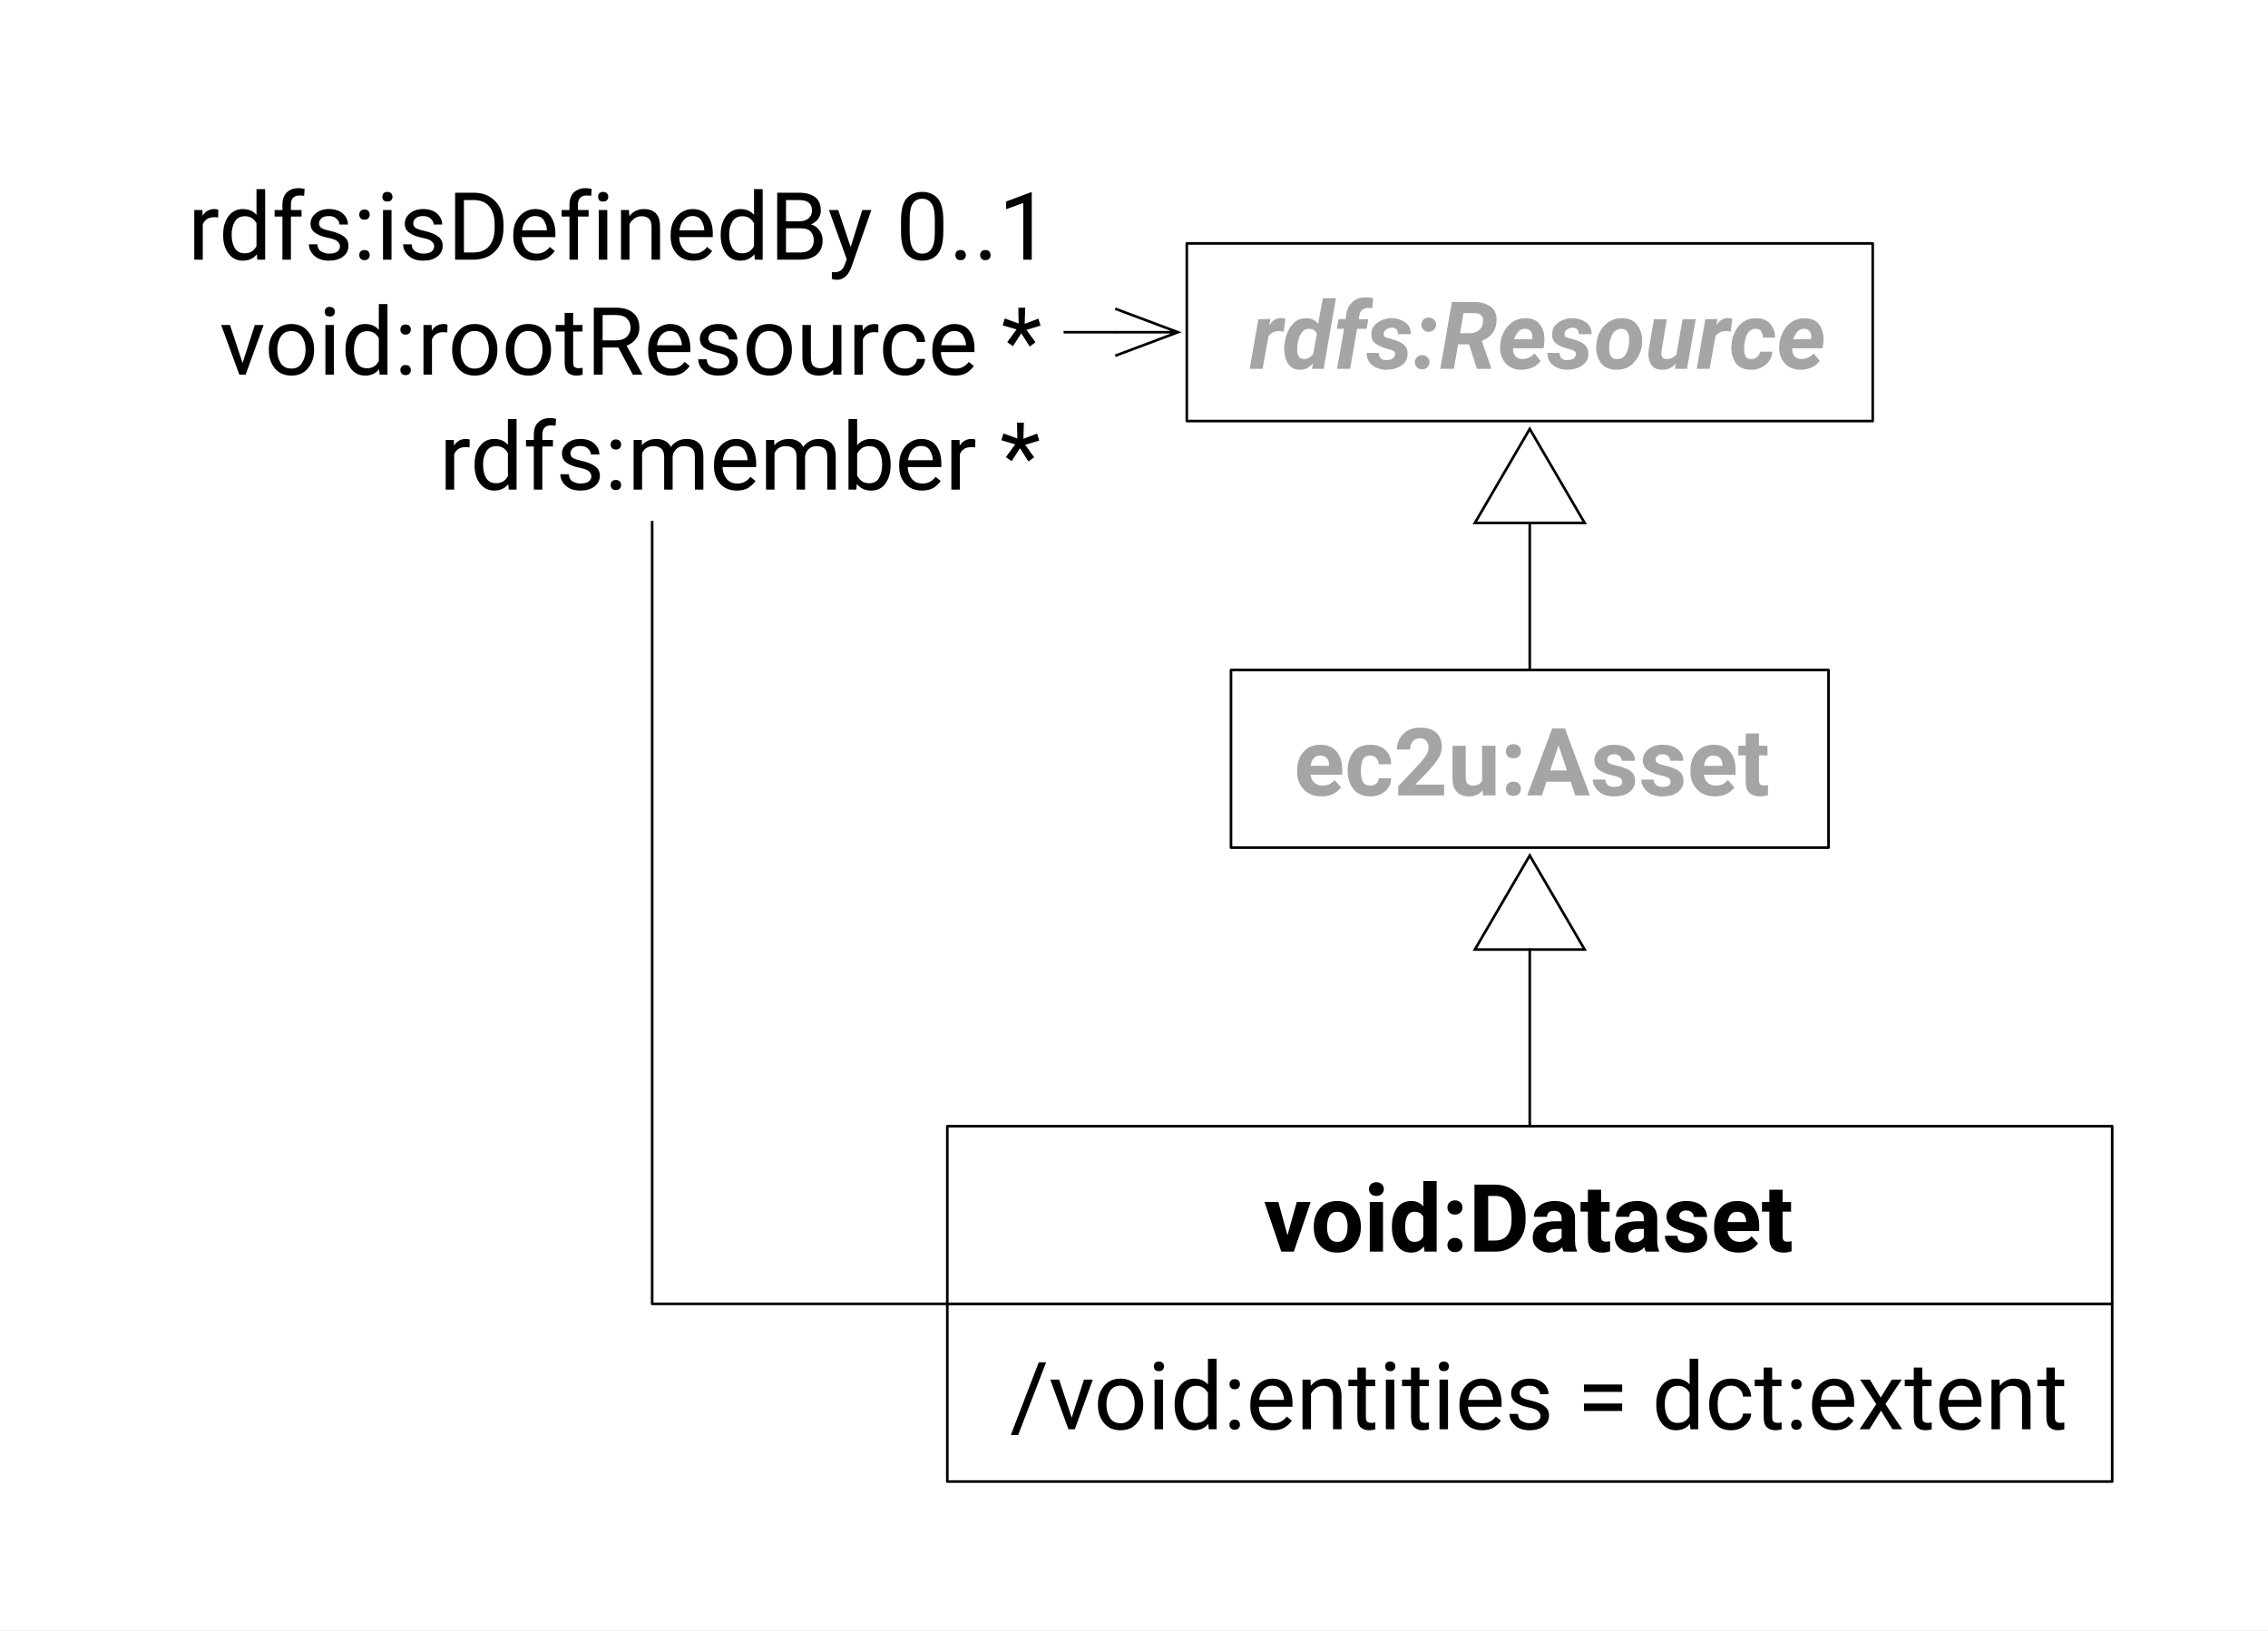
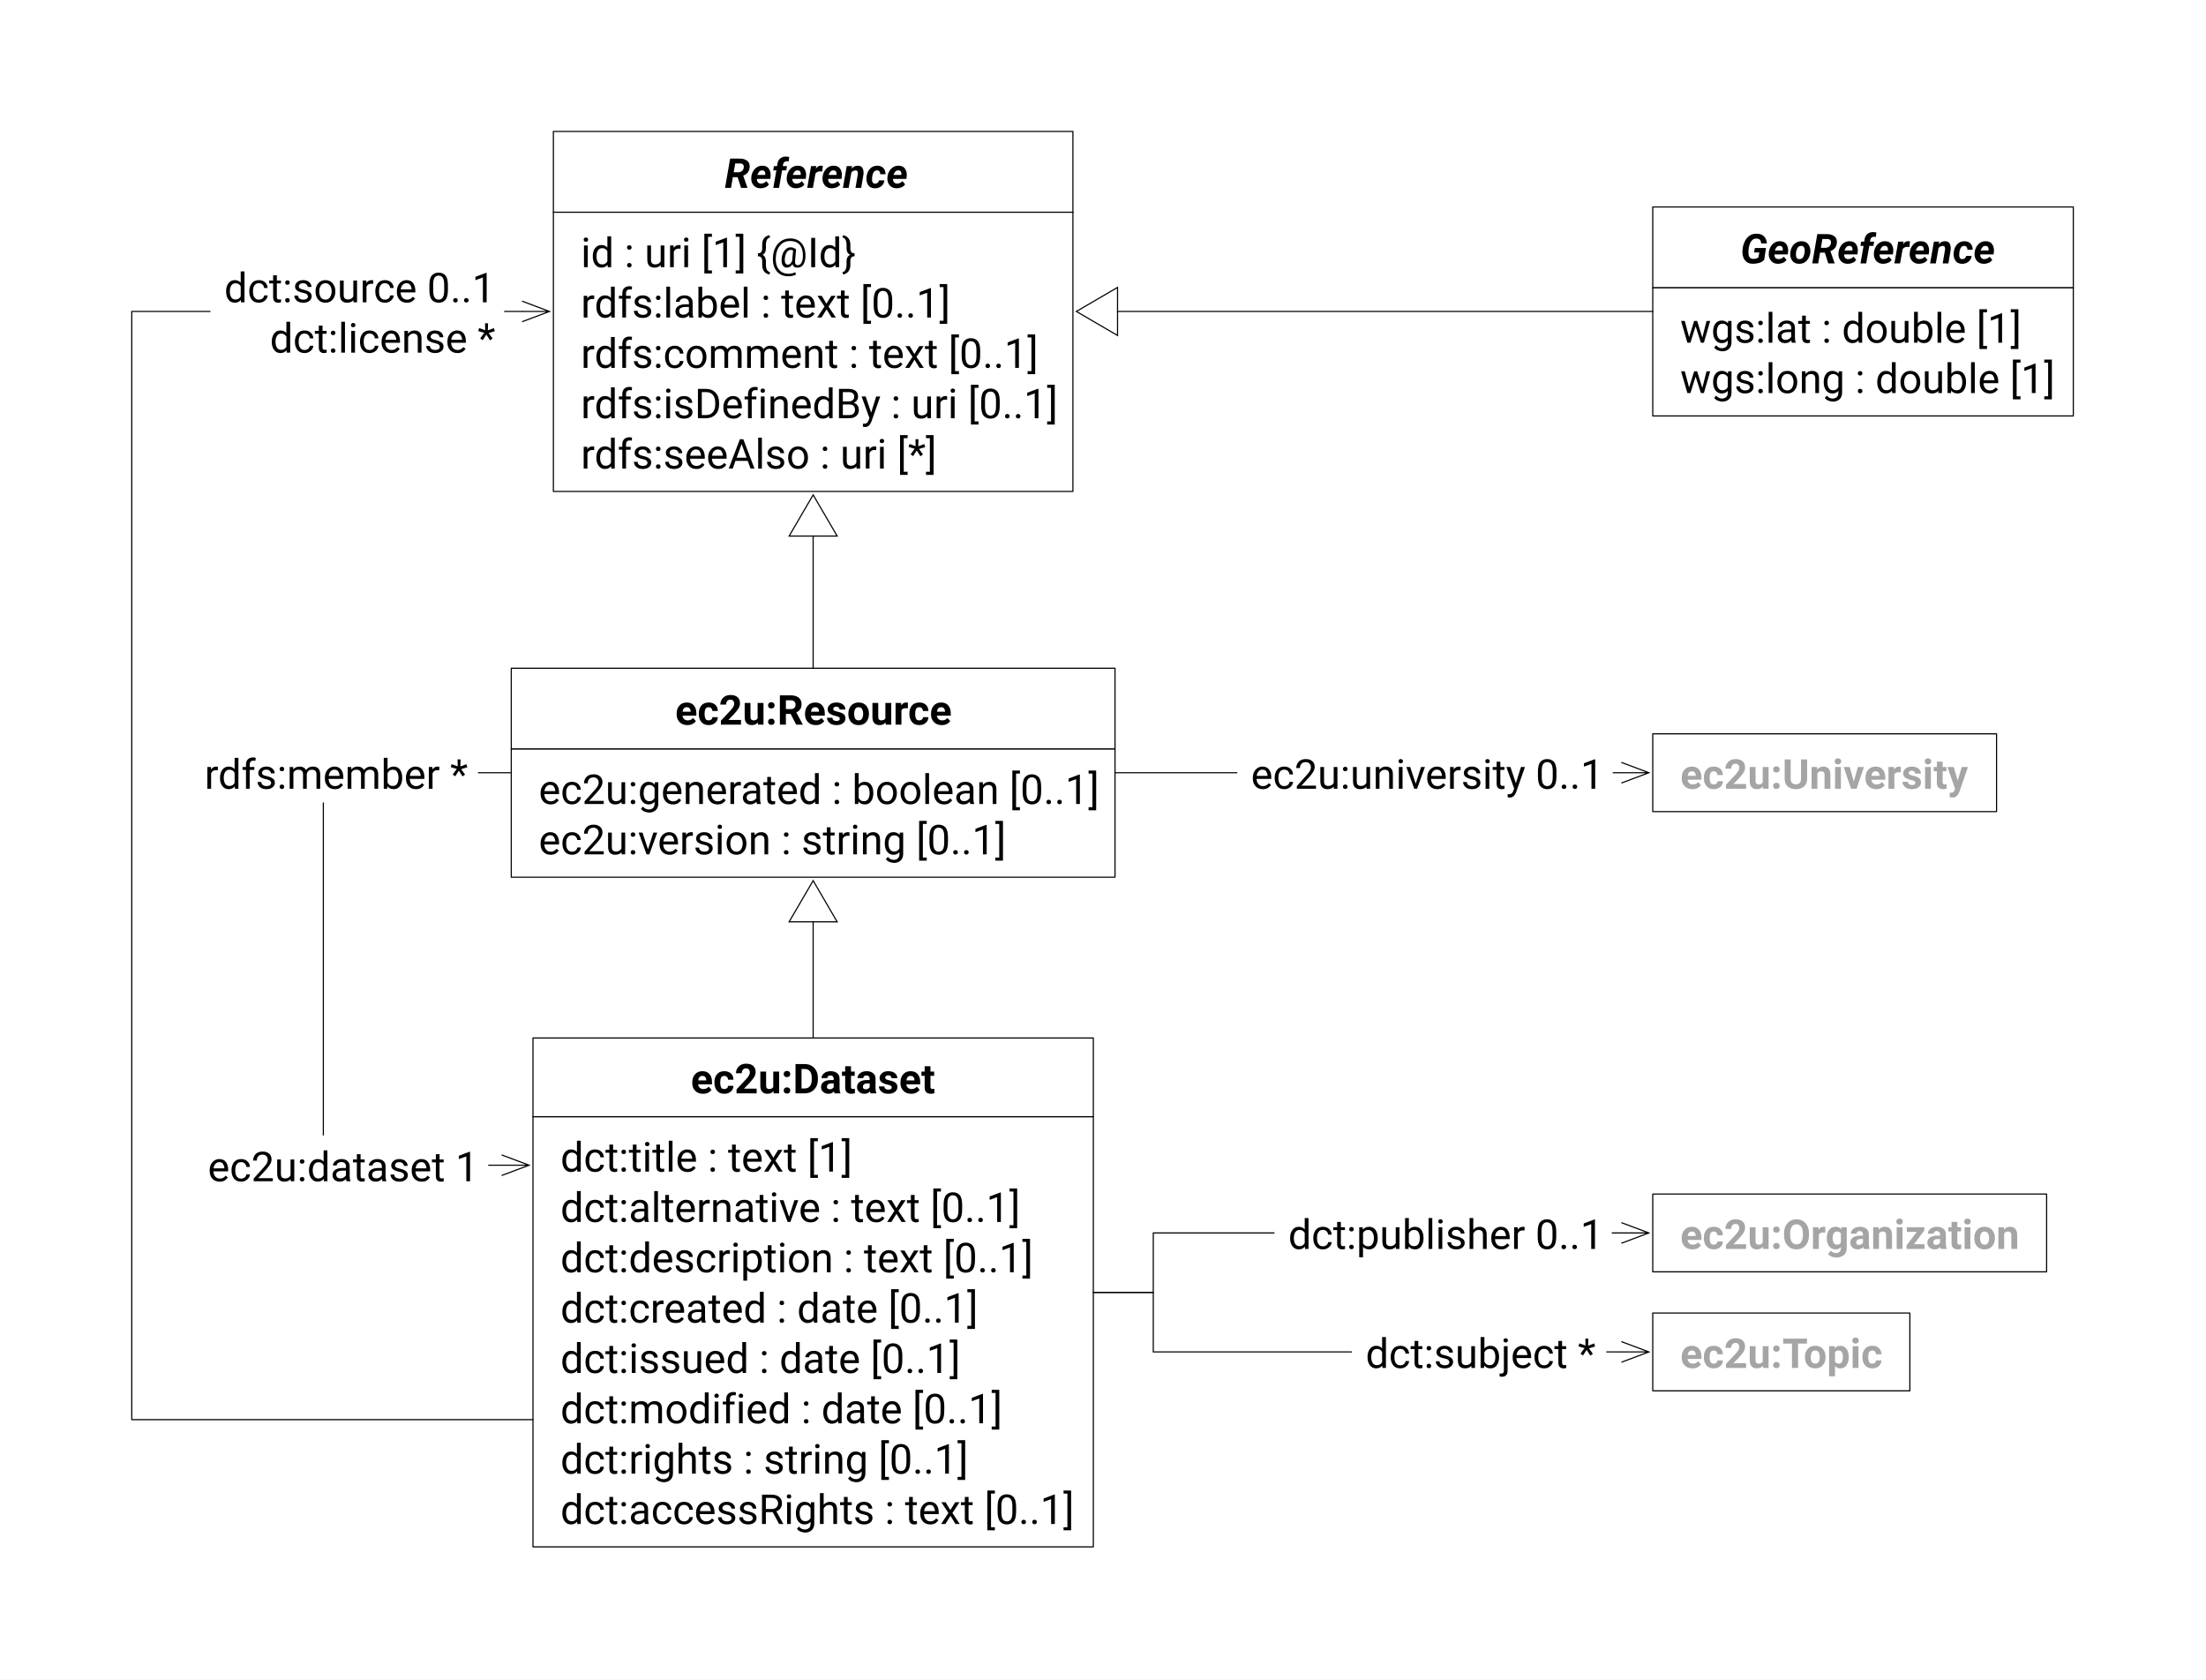
- <svg xmlns="http://www.w3.org/2000/svg" xmlns:xlink="http://www.w3.org/1999/xlink" version="1.1" viewBox="58 102 217 156" width="217" height="156">
+ <svg xmlns="http://www.w3.org/2000/svg" xmlns:xlink="http://www.w3.org/1999/xlink" version="1.1" viewBox="-200 107 482 367" width="482" height="367">
  <defs>
+     <marker orient="auto" overflow="visible" markerUnits="strokeWidth" id="StickArrow_Marker" stroke-linejoin="miter" stroke-miterlimit="10" viewBox="-1 -10 26 20" markerWidth="26" markerHeight="20" color="black">
+       <g>
+         <path d="M 24 0 L 0 0 M 0 -9 L 24 0 L 0 9" fill="none" stroke="currentColor" stroke-width="1" />
+       </g>
+     </marker>
    <marker orient="auto" overflow="visible" markerUnits="strokeWidth" id="UMLInheritance_Marker" stroke-linejoin="miter" stroke-miterlimit="10" viewBox="-1 -22 38 44" markerWidth="38" markerHeight="44" color="black">
      <g>
        <path d="M 36 0 L 0 -21 L 0 21 Z" fill="none" stroke="currentColor" stroke-width="1" />
      </g>
    </marker>
-     <marker orient="auto" overflow="visible" markerUnits="strokeWidth" id="StickArrow_Marker" stroke-linejoin="miter" stroke-miterlimit="10" viewBox="-1 -10 26 20" markerWidth="26" markerHeight="20" color="black">
-       <g>
-         <path d="M 24 0 L 0 0 M 0 -9 L 24 0 L 0 9" fill="none" stroke="currentColor" stroke-width="1" />
+   </defs>
+   <g id="datasets" fill-opacity="1" stroke="none" stroke-opacity="1" stroke-dasharray="none" fill="none">
+     <rect fill="white" x="-200" y="107" width="482" height="367" />
+     <g id="datasets_Layer_1">
+       <g id="Group_223">
+         <g id="Graphic_225">
+           <rect x="-88.288" y="253.015" width="131.914" height="17.662" fill="white" />
+           <rect x="-88.288" y="253.015" width="131.914" height="17.662" stroke="black" stroke-linecap="round" stroke-linejoin="round" stroke-width=".25" />
+           <text transform="translate(-52.48622 256.3456)" fill="black">
+             <tspan font-family="Roboto" font-weight="bold" font-size="9" fill="black" x="0" y="9" xml:space="preserve">ec2u:Resource</tspan>
+           </text>
+         </g>
+         <g id="Graphic_224">
+           <rect x="-88.288" y="270.676" width="131.914" height="28" fill="white" />
+           <rect x="-88.288" y="270.676" width="131.914" height="28" stroke="black" stroke-linecap="round" stroke-linejoin="round" stroke-width=".25" />
+           <text transform="translate(-82.28773 273.6765)" fill="black">
+             <tspan font-family="Roboto" font-size="9" fill="black" x="0" y="9" xml:space="preserve">ec2u:generated : boolean [0..1]</tspan>
+             <tspan font-family="Roboto" font-size="9" fill="black" x="0" y="20" xml:space="preserve">ec2u:version : string [0..1]</tspan>
+           </text>
+         </g>
      </g>
-     </marker>
-   </defs>
-   <g id="datasets" stroke-dasharray="none" fill="none" stroke="none" fill-opacity="1" stroke-opacity="1">
-     <rect fill="white" x="58" y="102" width="217" height="156" />
-     <g id="datasets_Layer_1">
-       <g id="Group_140">
-         <g id="Graphic_141">
-           <a xlink:href="resources.svg">
-             <rect x="171.553" y="125.291" width="65.626" height="17" fill="white" />
-             <rect x="171.553" y="125.291" width="65.626" height="17" stroke="black" stroke-linecap="round" stroke-linejoin="round" stroke-width=".25" />
-             <text transform="translate(177.5528 128.2913)" fill="#a5a5a5">
-               <tspan font-family="Roboto" font-style="italic" font-weight="bold" font-size="9" fill="#a5a5a5" x="0" y="9">rdfs:Resource
-                             </tspan>
+       <g id="Group_219">
+         <g id="Graphic_220">
+           <a xlink:href="universities.svg">
+             <rect x="161.119" y="267.346" width="75.119" height="17" fill="white" />
+             <rect x="161.119" y="267.346" width="75.119" height="17" stroke="black" stroke-linecap="round" stroke-linejoin="round" stroke-width=".25" />
+             <text transform="translate(167.1192 270.3456)" fill="#a5a5a5">
+               <tspan font-family="Roboto" font-weight="bold" font-size="9" fill="#a5a5a5" x="0" y="9" xml:space="preserve">ec2u:University</tspan>
            </text>
          </a>
        </g>
      </g>
-       <g id="Group_135">
-         <g id="Graphic_176">
-           <rect x="148.637" y="226.764" width="111.457" height="17" fill="white" />
-           <rect x="148.637" y="226.764" width="111.457" height="17" stroke="black" stroke-linecap="round" stroke-linejoin="round" stroke-width=".25" />
-           <text transform="translate(154.6375 229.7638)" fill="black">
-             <tspan font-family="Roboto" font-size="9" fill="black" x="0" y="9">/void:entities = dct:extent
-                         </tspan>
+       <g id="Line_218">
+         <line x1="43.626" y1="275.846" x2="154.269" y2="275.846" marker-end="url(#StickArrow_Marker)" stroke="black" stroke-linecap="round" stroke-linejoin="round" stroke-width=".25" />
+       </g>
+       <g id="Graphic_217">
+         <rect x="70.333" y="269.346" width="82.052" height="13" fill="white" />
+         <text transform="translate(73.33303 270.3456)" fill="black">
+           <tspan font-family="Roboto" font-size="9" fill="black" x="0" y="9" xml:space="preserve">ec2u:university 0..1</tspan>
+         </text>
+       </g>
+       <g id="Group_238">
+         <g id="Graphic_240">
+           <rect x="-79.088" y="135.722" width="113.514" height="17.662" fill="white" />
+           <rect x="-79.088" y="135.722" width="113.514" height="17.662" stroke="black" stroke-linecap="round" stroke-linejoin="round" stroke-width=".25" />
+           <text transform="translate(-41.67347 139.0528)" fill="black">
+             <tspan font-family="Roboto" font-style="italic" font-weight="bold" font-size="9" fill="black" x="0" y="9" xml:space="preserve">Reference</tspan>
          </text>
        </g>
-         <g id="Graphic_136">
-           <a xlink:href="https://www.w3.org/TR/void/#dataset">
-             <rect x="148.637" y="209.764" width="111.457" height="17" fill="white" />
-             <rect x="148.637" y="209.764" width="111.457" height="17" stroke="black" stroke-linecap="round" stroke-linejoin="round" stroke-width=".25" />
-             <text transform="translate(154.6375 212.7638)" fill="black">
-               <tspan font-family="Roboto" font-weight="bold" font-size="9" fill="black" x="24.28" y="9">void:Dataset
-                             </tspan>
+         <g id="Graphic_239">
+           <rect x="-79.088" y="153.384" width="113.514" height="61" fill="white" />
+           <rect x="-79.088" y="153.384" width="113.514" height="61" stroke="black" stroke-linecap="round" stroke-linejoin="round" stroke-width=".25" />
+           <text transform="translate(-73.08778 156.3837)" fill="black">
+             <tspan font-family="Roboto" font-size="9" fill="black" x="0" y="9" xml:space="preserve">id : uri [1] {@Id}</tspan>
+             <tspan font-family="Roboto" font-size="9" fill="black" x="0" y="20" xml:space="preserve">rdfs:label : text [0..1]</tspan>
+             <tspan font-family="Roboto" font-size="9" fill="black" x="0" y="31" xml:space="preserve">rdfs:comment : text [0..1]</tspan>
+             <tspan font-family="Roboto" font-size="9" fill="black" x="0" y="42" xml:space="preserve">rdfs:isDefinedBy : uri [0..1]</tspan>
+             <tspan font-family="Roboto" font-size="9" fill="black" x="0" y="53" xml:space="preserve">rdfs:seeAlso : uri [*]</tspan>
+           </text>
+         </g>
+       </g>
+       <g id="Line_241">
+         <line x1="-22.331" y1="253.015" x2="-22.331" y2="224.134" marker-end="url(#UMLInheritance_Marker)" stroke="black" stroke-linecap="round" stroke-linejoin="round" stroke-width=".25" />
+       </g>
+       <g id="Group_249">
+         <g id="Graphic_251">
+           <rect x="161.119" y="152.222" width="91.888" height="17.662" fill="white" />
+           <rect x="161.119" y="152.222" width="91.888" height="17.662" stroke="black" stroke-linecap="round" stroke-linejoin="round" stroke-width=".25" />
+           <text transform="translate(180.2698 155.5528)" fill="black">
+             <tspan font-family="Roboto" font-style="italic" font-weight="bold" font-size="9" fill="black" x="0" y="9" xml:space="preserve">GeoReference</tspan>
+           </text>
+         </g>
+         <g id="Graphic_250">
+           <rect x="161.119" y="169.884" width="91.888" height="28" fill="white" />
+           <rect x="161.119" y="169.884" width="91.888" height="28" stroke="black" stroke-linecap="round" stroke-linejoin="round" stroke-width=".25" />
+           <text transform="translate(167.1192 172.8837)" fill="black">
+             <tspan font-family="Roboto" font-size="9" fill="black" x="0" y="9" xml:space="preserve">wgs:lat : double [1]</tspan>
+             <tspan font-family="Roboto" font-size="9" fill="black" x="0" y="20" xml:space="preserve">wgs:long : double [1]</tspan>
+           </text>
+         </g>
+       </g>
+       <g id="Line_252">
+         <line x1="161.119" y1="175.053" x2="44.176" y2="175.053" marker-end="url(#UMLInheritance_Marker)" stroke="black" stroke-linecap="round" stroke-linejoin="round" stroke-width=".25" />
+       </g>
+       <g id="Line_255">
+         <path d="M -88.288 275.846 L -129.353 275.846 L -129.353 361.606 L -90.398 361.606" marker-end="url(#StickArrow_Marker)" stroke="black" stroke-linecap="round" stroke-linejoin="round" stroke-width=".25" />
+       </g>
+       <g id="Graphic_257">
+         <rect x="-157.589" y="355.106" width="64.263" height="13" fill="white" />
+         <text transform="translate(-154.5894 356.1063)" fill="black">
+           <tspan font-family="Roboto" font-size="9" fill="black" x="0" y="9" xml:space="preserve">ec2u:dataset 1</tspan>
+         </text>
+       </g>
+       <g id="Group_277">
+         <g id="Graphic_279">
+           <rect x="-83.548" y="351.003" width="122.435" height="94" fill="white" />
+           <rect x="-83.548" y="351.003" width="122.435" height="94" stroke="black" stroke-linecap="round" stroke-linejoin="round" stroke-width=".25" />
+           <text transform="translate(-77.54823 354.0028)" fill="black">
+             <tspan font-family="Roboto" font-size="9" fill="black" x="0" y="9" xml:space="preserve">dct:title : text [1]</tspan>
+             <tspan font-family="Roboto" font-size="9" fill="black" x="0" y="20" xml:space="preserve">dct:alternative : text [0..1]</tspan>
+             <tspan font-family="Roboto" font-size="9" fill="black" x="0" y="31" xml:space="preserve">dct:description : text [0..1]</tspan>
+             <tspan font-family="Roboto" font-size="9" fill="black" x="0" y="42" xml:space="preserve">dct:created : date [0..1]</tspan>
+             <tspan font-family="Roboto" font-size="9" fill="black" x="0" y="53" xml:space="preserve">dct:issued : date [0..1]</tspan>
+             <tspan font-family="Roboto" font-size="9" fill="black" x="0" y="64" xml:space="preserve">dct:modified : date [0..1]</tspan>
+             <tspan font-family="Roboto" font-size="9" fill="black" x="0" y="75" xml:space="preserve">dct:rights : string [0..1]</tspan>
+             <tspan font-family="Roboto" font-size="9" fill="black" x="0" y="86" xml:space="preserve">dct:accessRights : text [0..1]</tspan>
+           </text>
+         </g>
+         <g id="Graphic_278">
+           <rect x="-83.548" y="333.807" width="122.435" height="17.195" fill="white" />
+           <rect x="-83.548" y="333.807" width="122.435" height="17.195" stroke="black" stroke-linecap="round" stroke-linejoin="round" stroke-width=".25" />
+           <text transform="translate(-49.06947 336.9051)" fill="black">
+             <tspan font-family="Roboto" font-weight="bold" font-size="9" fill="black" x="0" y="9" xml:space="preserve">ec2u:Dataset</tspan>
+           </text>
+         </g>
+       </g>
+       <g id="Group_274">
+         <g id="Graphic_275">
+           <a xlink:href="units.svg">
+             <rect x="161.119" y="367.905" width="86.057" height="17" fill="white" />
+             <rect x="161.119" y="367.905" width="86.057" height="17" stroke="black" stroke-linecap="round" stroke-linejoin="round" stroke-width=".25" />
+             <text transform="translate(167.1192 370.9051)" fill="#a5a5a5">
+               <tspan font-family="Roboto" font-weight="bold" font-size="9" fill="#a5a5a5" x="0" y="9" xml:space="preserve">ec2u:Organization</tspan>
            </text>
          </a>
        </g>
      </g>
-       <g id="Line_134">
-         <line x1="204.366" y1="209.764" x2="204.366" y2="192.86" marker-end="url(#UMLInheritance_Marker)" stroke="black" stroke-linecap="round" stroke-linejoin="round" stroke-width=".25" />
+       <g id="Line_273">
+         <path d="M 38.886 389.405 L 51.986 389.405 L 51.986 376.405 L 154.269 376.405" marker-end="url(#StickArrow_Marker)" stroke="black" stroke-linecap="round" stroke-linejoin="round" stroke-width=".25" />
      </g>
-       <g id="Line_179">
-         <path d="M 148.637 226.764 L 120.398 226.764 L 120.398 133.791 L 164.703 133.791" marker-end="url(#StickArrow_Marker)" stroke="black" stroke-linecap="round" stroke-linejoin="round" stroke-width=".25" />
-       </g>
-       <g id="Graphic_180">
-         <rect x="72.963" y="116.847" width="86.798" height="35" fill="white" />
-         <text transform="translate(75.96336 117.8466)" fill="black">
-           <tspan font-family="Roboto" font-size="9" fill="black" x="0" y="9">rdfs:isDefinedBy 0..1</tspan>
-           <tspan font-family="Roboto" font-size="9" fill="black" x="3.059" y="20">void:rootResource *
-                     </tspan>
-           <tspan font-family="Roboto" font-size="9" fill="black" x="24.056" y="31">rdfs:member *</tspan>
+       <g id="Graphic_272">
+         <rect x="78.466" y="369.905" width="73.698" height="13" fill="white" />
+         <text transform="translate(81.46627 370.9051)" fill="black">
+           <tspan font-family="Roboto" font-size="9" fill="black" x="0" y="9" xml:space="preserve">dct:publisher 0..1</tspan>
        </text>
      </g>
-       <g id="Group_183">
-         <g id="Graphic_184">
-           <a xlink:href="assets.svg">
-             <rect x="175.78" y="166.11" width="57.171" height="17" fill="white" />
-             <rect x="175.78" y="166.11" width="57.171" height="17" stroke="black" stroke-linecap="round" stroke-linejoin="round" stroke-width=".25" />
-             <text transform="translate(181.7803 169.1102)" fill="#a5a5a5">
-               <tspan font-family="Roboto" font-weight="bold" font-size="9" fill="#a5a5a5" x="0" y="9">
-                                 ec2u:Asset
-                             </tspan>
+       <g id="Line_271">
+         <path d="M -83.548 417.204 L -171.209 417.204 L -171.209 175.053 L -85.938 175.053" marker-end="url(#StickArrow_Marker)" stroke="black" stroke-linecap="round" stroke-linejoin="round" stroke-width=".25" />
+       </g>
+       <g id="Graphic_270">
+         <rect x="-154.017" y="163.053" width="64.17" height="24" fill="white" />
+         <text transform="translate(-151.0168 164.0528)" fill="black">
+           <tspan font-family="Roboto" font-size="9" fill="black" x="0" y="9" xml:space="preserve">dct:source 0..1</tspan>
+           <tspan font-family="Roboto" font-size="9" fill="black" x="9.98" y="20" xml:space="preserve">dct:license *</tspan>
+         </text>
+       </g>
+       <g id="Group_268">
+         <g id="Graphic_269">
+           <a xlink:href="taxonomies.svg">
+             <rect x="161.119" y="393.905" width="56.174" height="17" fill="white" />
+             <rect x="161.119" y="393.905" width="56.174" height="17" stroke="black" stroke-linecap="round" stroke-linejoin="round" stroke-width=".25" />
+             <text transform="translate(167.1192 396.9051)" fill="#a5a5a5">
+               <tspan font-family="Roboto" font-weight="bold" font-size="9" fill="#a5a5a5" x="0" y="9" xml:space="preserve">ec2u:Topic</tspan>
            </text>
          </a>
        </g>
      </g>
-       <g id="Line_185">
-         <line x1="204.366" y1="166.11" x2="204.366" y2="152.041" marker-end="url(#UMLInheritance_Marker)" stroke="black" stroke-linecap="round" stroke-linejoin="round" stroke-width=".25" />
+       <g id="Line_267">
+         <path d="M 38.886 389.405 L 51.986 389.405 L 51.986 402.405 L 154.269 402.405" marker-end="url(#StickArrow_Marker)" stroke="black" stroke-linecap="round" stroke-linejoin="round" stroke-width=".25" />
+       </g>
+       <g id="Graphic_266">
+         <rect x="95.379" y="395.905" width="55.592" height="13" fill="white" />
+         <text transform="translate(98.37865 396.9051)" fill="black">
+           <tspan font-family="Roboto" font-size="9" fill="black" x="0" y="9" xml:space="preserve">dct:subject *</tspan>
+         </text>
+       </g>
+       <g id="Graphic_282">
+         <rect x="-158.314" y="269.346" width="62.742" height="13" fill="white" />
+         <text transform="translate(-155.3141 270.3456)" fill="black">
+           <tspan font-family="Roboto" font-size="9" fill="black" x="0" y="9" xml:space="preserve">rdfs:member *</tspan>
+         </text>
+       </g>
+       <g id="Line_283">
+         <line x1="-22.331" y1="333.807" x2="-22.331" y2="308.426" marker-end="url(#UMLInheritance_Marker)" stroke="black" stroke-linecap="round" stroke-linejoin="round" stroke-width=".25" />
      </g>
    </g>
  </g>
</svg>
